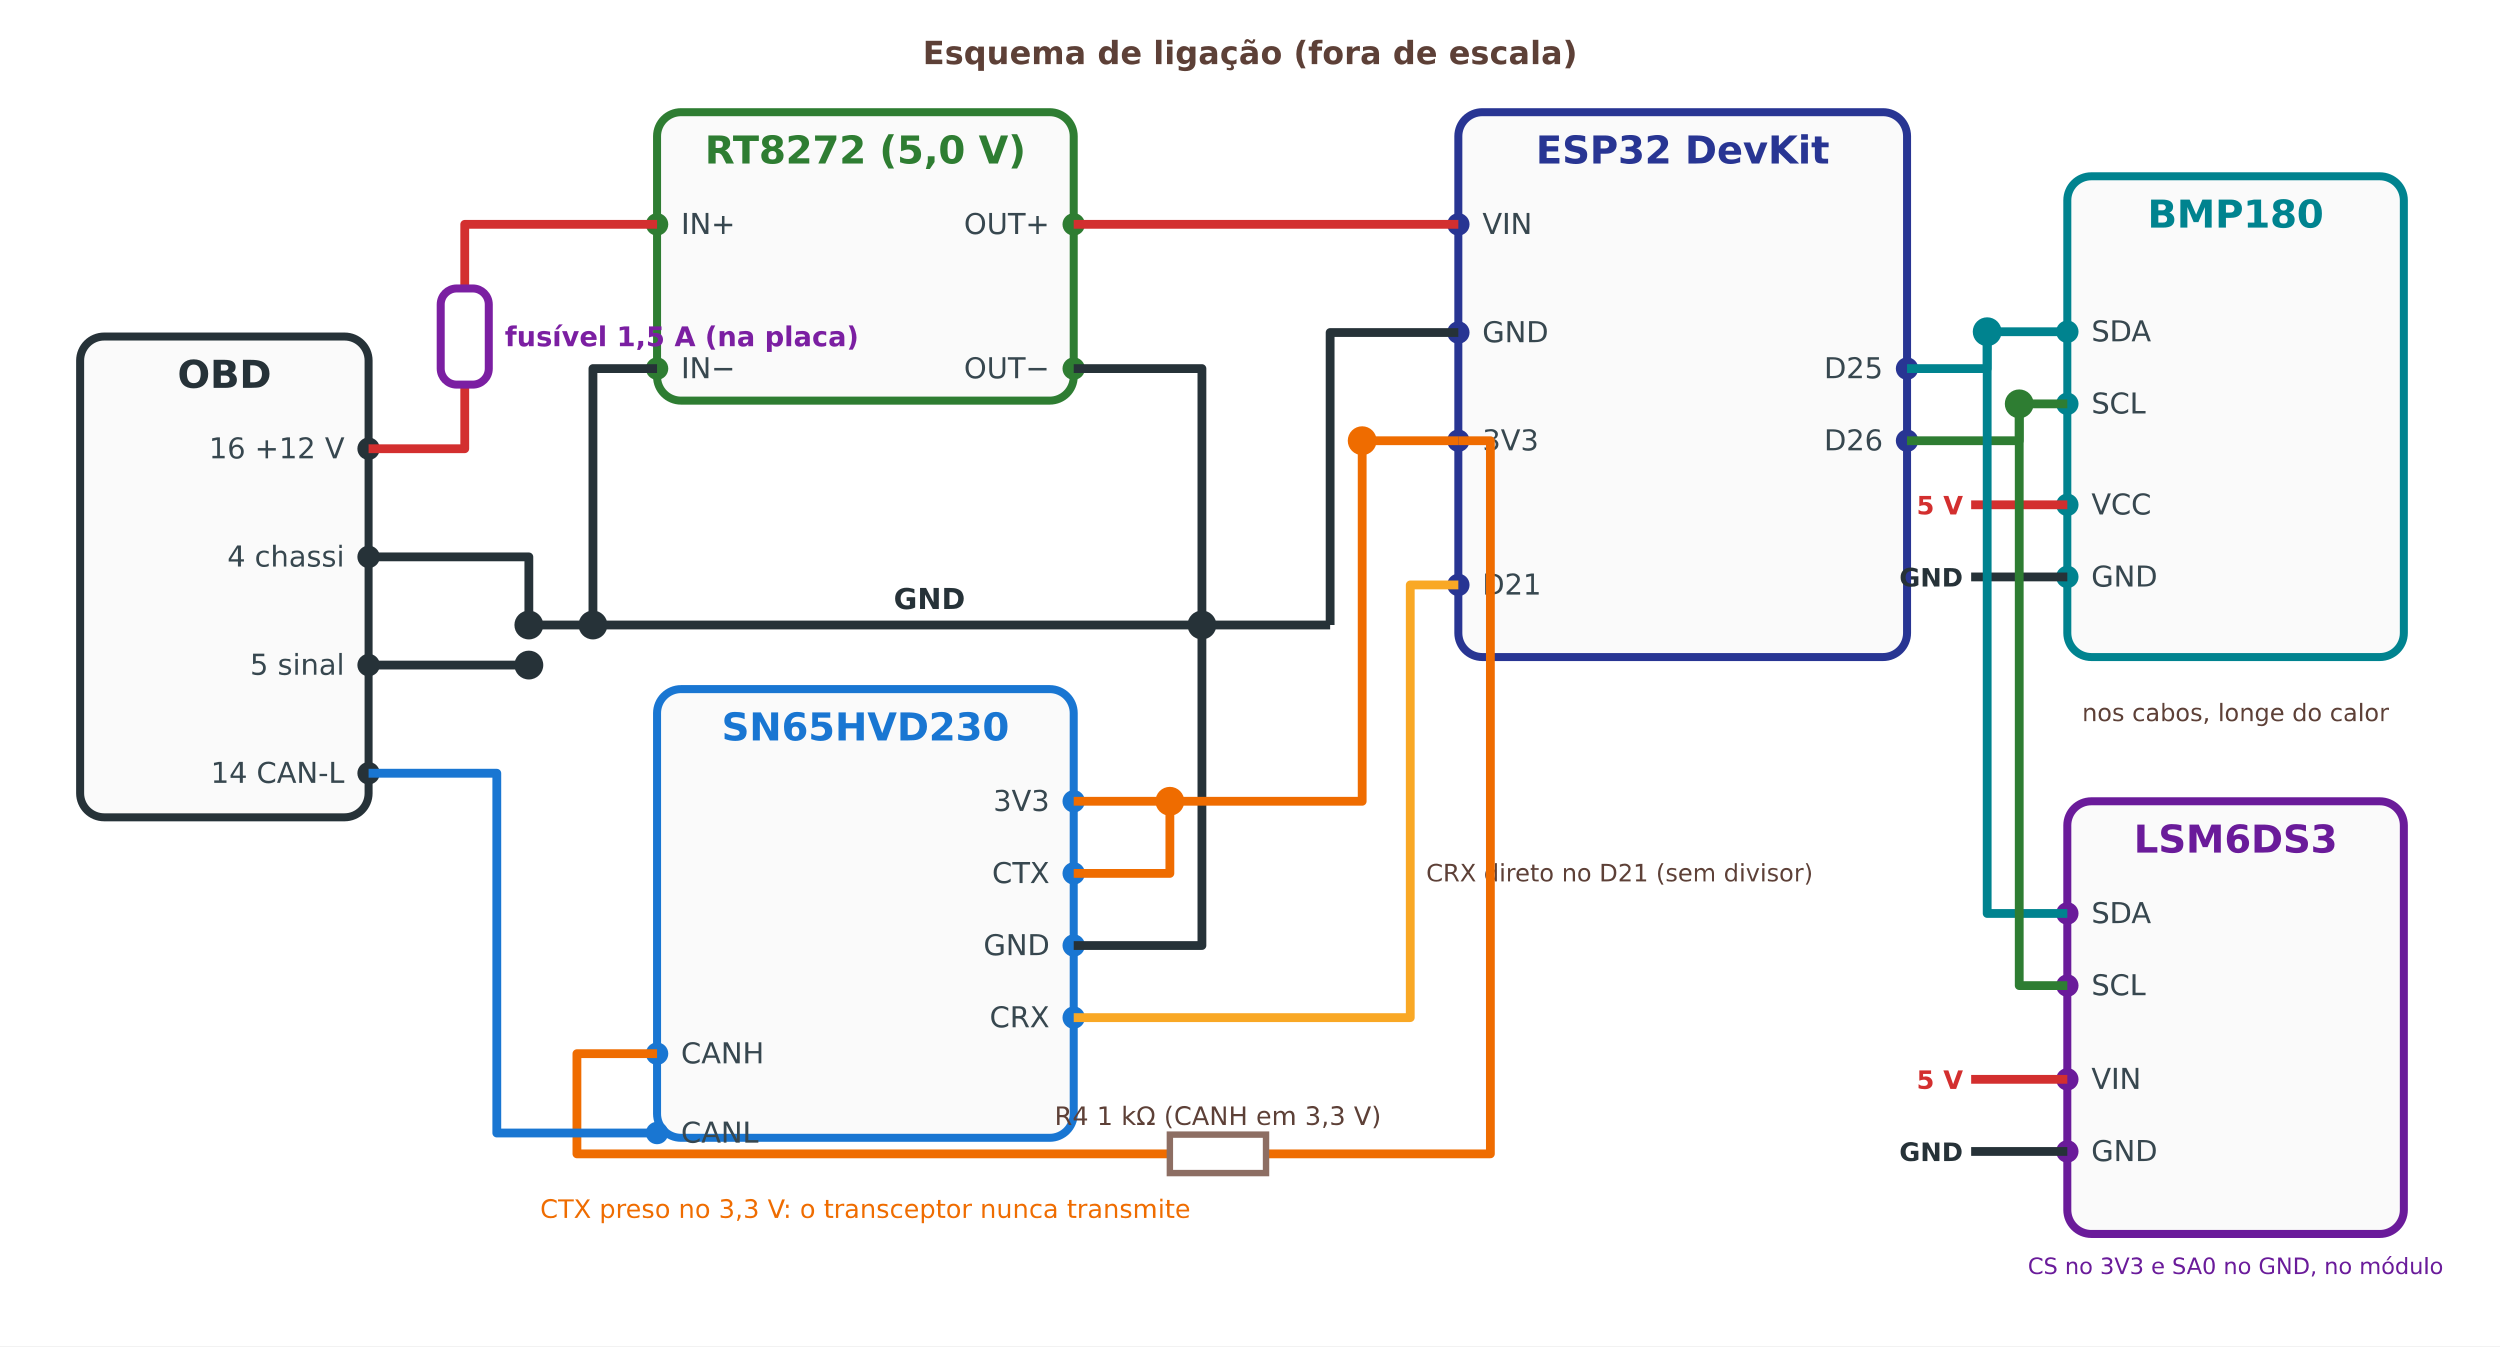
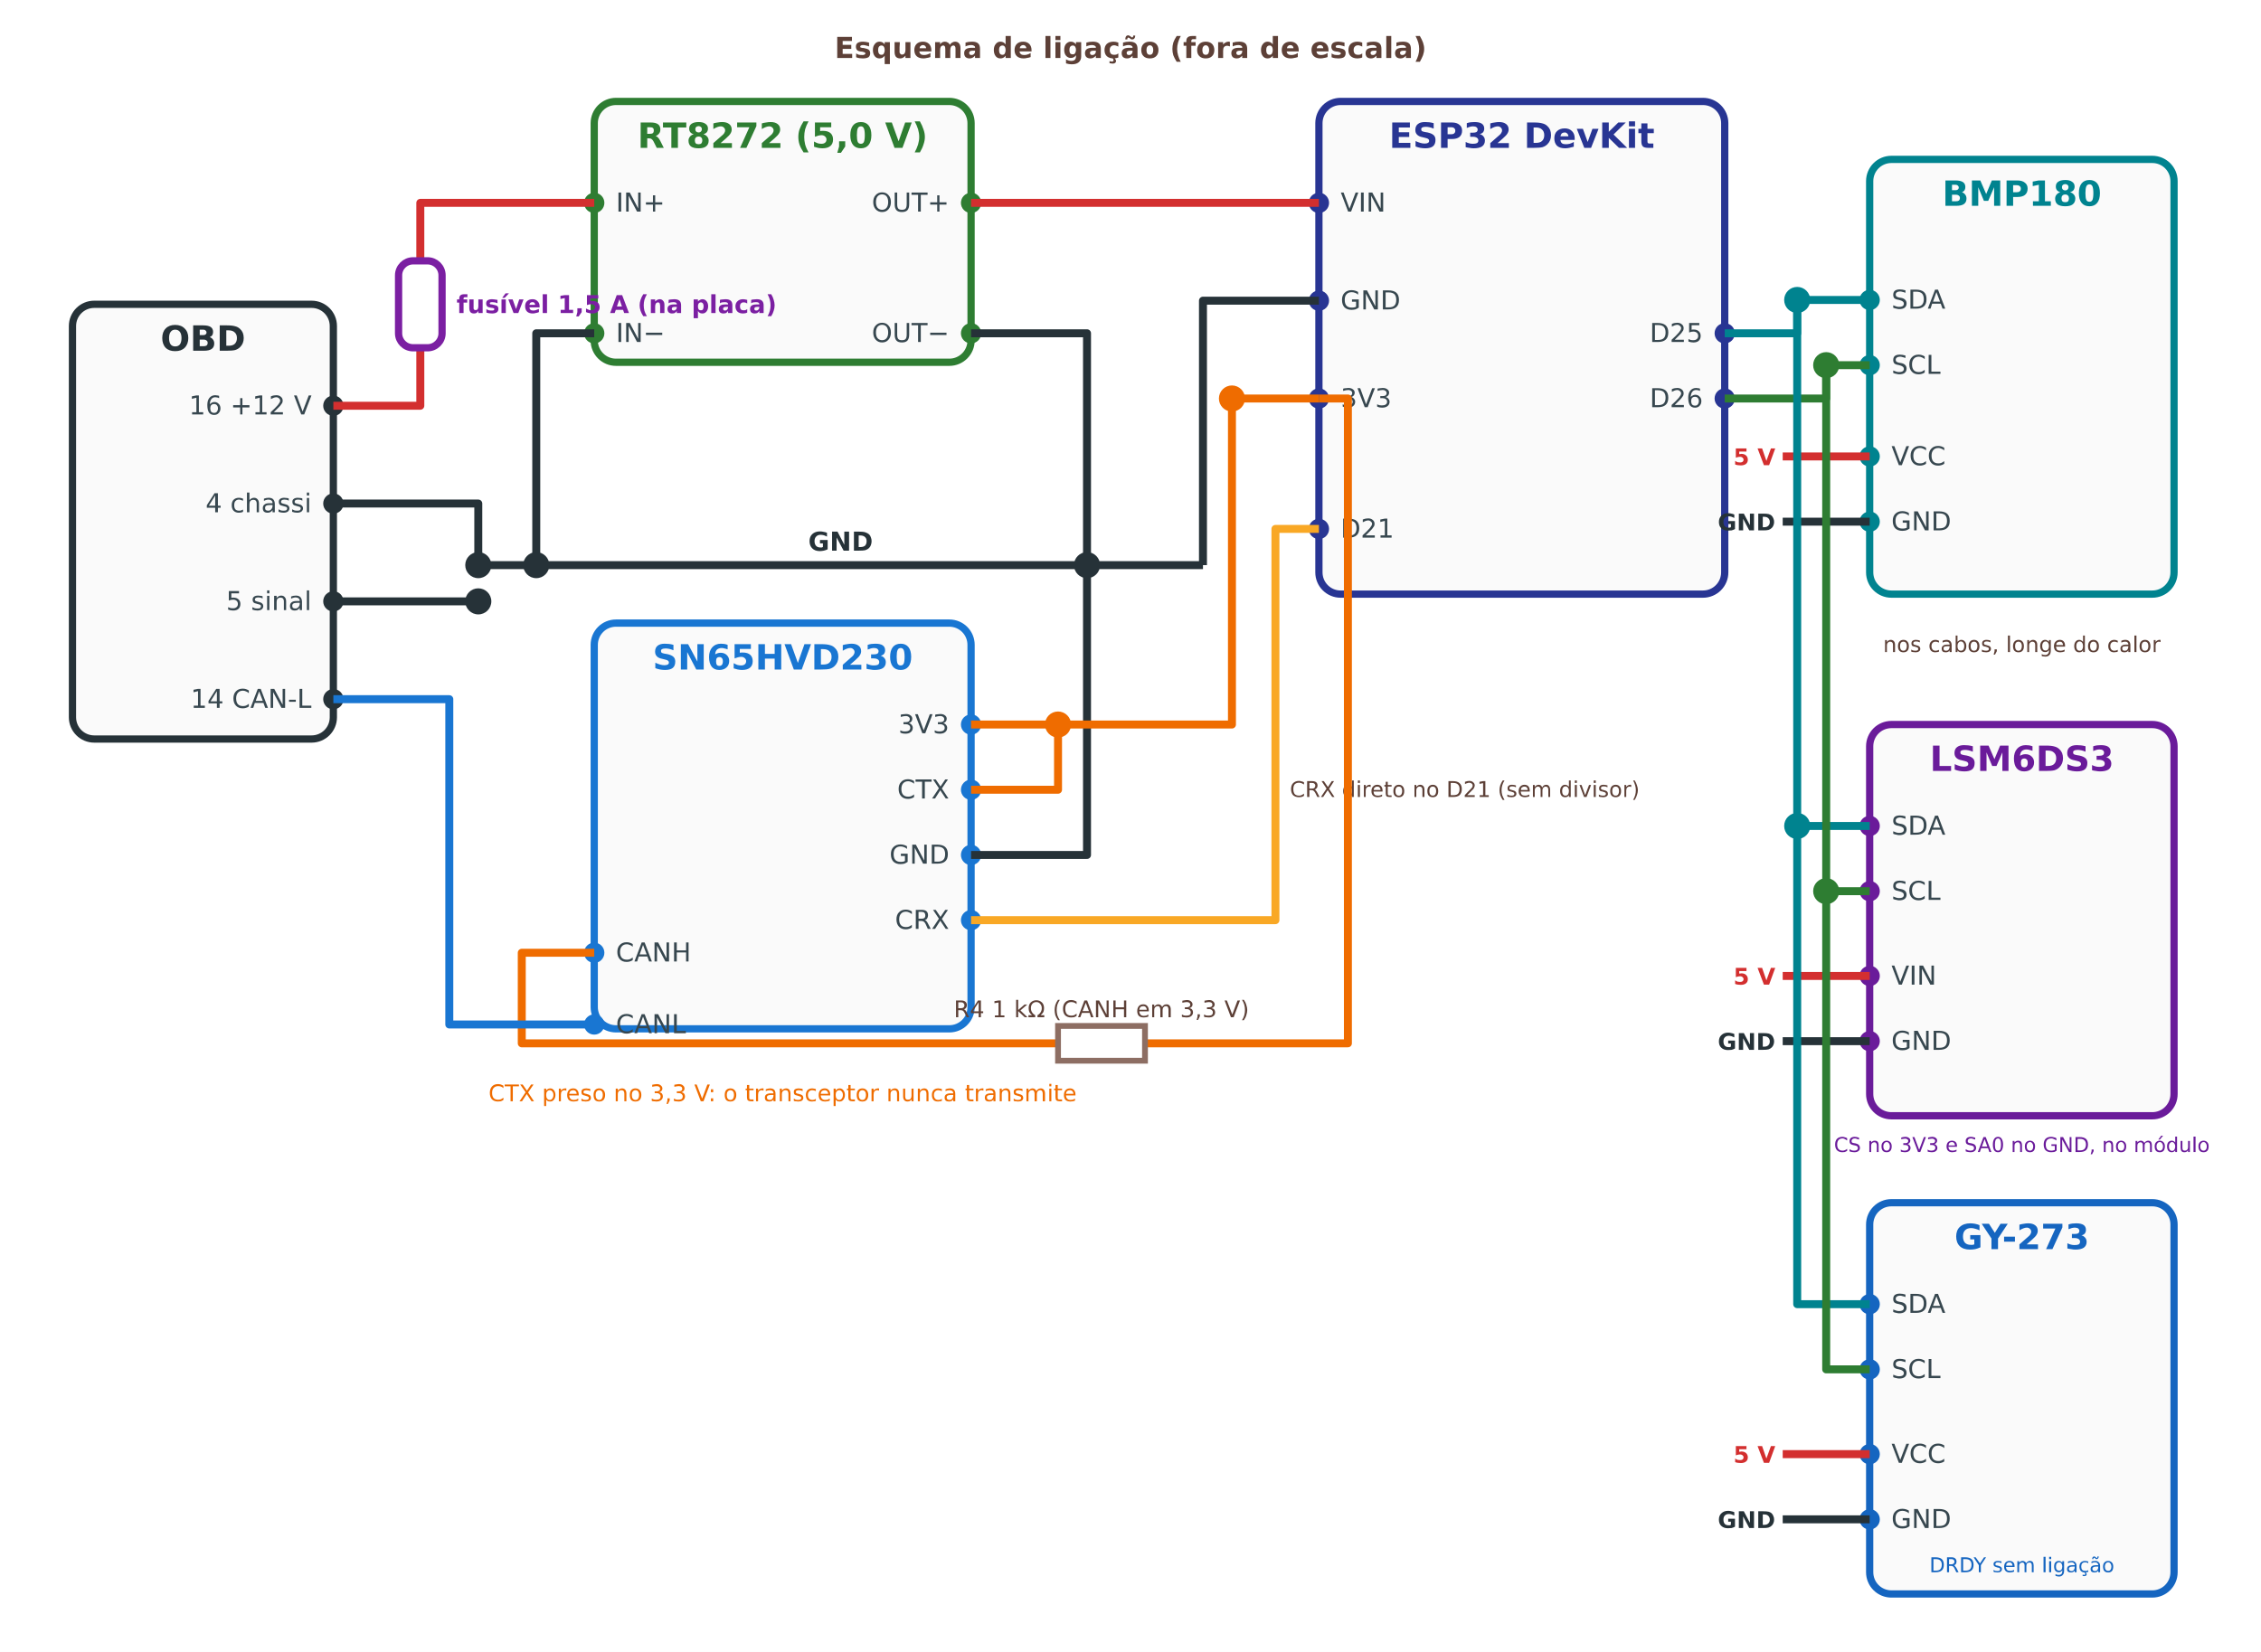
- <svg xmlns="http://www.w3.org/2000/svg" width="249.6mm" height="134.4mm" viewBox="-3 -3 156 84">
-   <rect x="-3" y="-3" width="156" height="84" fill="#fff" />
+ <svg xmlns="http://www.w3.org/2000/svg" width="249.6mm" height="182.4mm" viewBox="-3 -3 156 114">
+   <rect x="-3" y="-3" width="156" height="114" fill="#fff" />
  <rect x="2" y="18" width="18" height="30" rx="1.5" fill="#fafafa" stroke="#263238" stroke-width="0.5" />
  <text x="11.00" y="21.20" font-size="2.4" fill="#263238" text-anchor="middle" font-weight="bold" font-family="DejaVu Sans, Arial, sans-serif">OBD</text>
  <circle cx="20" cy="25.0" r="0.7" fill="#263238" />
  <text x="18.50" y="25.60" font-size="1.8" fill="#37474f" text-anchor="end" font-weight="normal" font-family="DejaVu Sans, Arial, sans-serif">16 +12 V</text>
  <circle cx="20" cy="31.75" r="0.7" fill="#263238" />
  <text x="18.50" y="32.35" font-size="1.8" fill="#37474f" text-anchor="end" font-weight="normal" font-family="DejaVu Sans, Arial, sans-serif">4 chassi</text>
  <circle cx="20" cy="38.5" r="0.7" fill="#263238" />
  <text x="18.50" y="39.10" font-size="1.8" fill="#37474f" text-anchor="end" font-weight="normal" font-family="DejaVu Sans, Arial, sans-serif">5 sinal</text>
  <circle cx="20" cy="45.25" r="0.7" fill="#263238" />
  <text x="18.50" y="45.85" font-size="1.8" fill="#37474f" text-anchor="end" font-weight="normal" font-family="DejaVu Sans, Arial, sans-serif">14 CAN-L</text>
  <rect x="38" y="4" width="26" height="18" rx="1.5" fill="#fafafa" stroke="#2e7d32" stroke-width="0.5" />
  <text x="51.00" y="7.20" font-size="2.4" fill="#2e7d32" text-anchor="middle" font-weight="bold" font-family="DejaVu Sans, Arial, sans-serif">RT8272 (5,0 V)</text>
  <circle cx="38" cy="11.0" r="0.7" fill="#2e7d32" />
  <text x="39.50" y="11.60" font-size="1.8" fill="#37474f" text-anchor="start" font-weight="normal" font-family="DejaVu Sans, Arial, sans-serif">IN+</text>
  <circle cx="38" cy="20.0" r="0.7" fill="#2e7d32" />
  <text x="39.50" y="20.60" font-size="1.8" fill="#37474f" text-anchor="start" font-weight="normal" font-family="DejaVu Sans, Arial, sans-serif">IN−</text>
  <circle cx="64" cy="11.0" r="0.7" fill="#2e7d32" />
  <text x="62.50" y="11.60" font-size="1.8" fill="#37474f" text-anchor="end" font-weight="normal" font-family="DejaVu Sans, Arial, sans-serif">OUT+</text>
  <circle cx="64" cy="20.0" r="0.7" fill="#2e7d32" />
  <text x="62.50" y="20.60" font-size="1.8" fill="#37474f" text-anchor="end" font-weight="normal" font-family="DejaVu Sans, Arial, sans-serif">OUT−</text>
  <rect x="88" y="4" width="28" height="34" rx="1.5" fill="#fafafa" stroke="#283593" stroke-width="0.5" />
  <text x="102.00" y="7.20" font-size="2.4" fill="#283593" text-anchor="middle" font-weight="bold" font-family="DejaVu Sans, Arial, sans-serif">ESP32 DevKit</text>
  <circle cx="88" cy="11.0" r="0.7" fill="#283593" />
  <text x="89.50" y="11.60" font-size="1.8" fill="#37474f" text-anchor="start" font-weight="normal" font-family="DejaVu Sans, Arial, sans-serif">VIN</text>
  <circle cx="88" cy="17.75" r="0.7" fill="#283593" />
  <text x="89.50" y="18.35" font-size="1.8" fill="#37474f" text-anchor="start" font-weight="normal" font-family="DejaVu Sans, Arial, sans-serif">GND</text>
  <circle cx="88" cy="24.5" r="0.7" fill="#283593" />
  <text x="89.50" y="25.10" font-size="1.8" fill="#37474f" text-anchor="start" font-weight="normal" font-family="DejaVu Sans, Arial, sans-serif">3V3</text>
  <circle cx="88" cy="33.5" r="0.7" fill="#283593" />
  <text x="89.50" y="34.10" font-size="1.8" fill="#37474f" text-anchor="start" font-weight="normal" font-family="DejaVu Sans, Arial, sans-serif">D21</text>
  <circle cx="116" cy="20.0" r="0.7" fill="#283593" />
  <text x="114.50" y="20.60" font-size="1.8" fill="#37474f" text-anchor="end" font-weight="normal" font-family="DejaVu Sans, Arial, sans-serif">D25</text>
  <circle cx="116" cy="24.5" r="0.7" fill="#283593" />
  <text x="114.50" y="25.10" font-size="1.8" fill="#37474f" text-anchor="end" font-weight="normal" font-family="DejaVu Sans, Arial, sans-serif">D26</text>
  <rect x="126" y="8" width="21" height="30" rx="1.5" fill="#fafafa" stroke="#00838f" stroke-width="0.5" />
  <text x="136.50" y="11.20" font-size="2.4" fill="#00838f" text-anchor="middle" font-weight="bold" font-family="DejaVu Sans, Arial, sans-serif">BMP180</text>
  <circle cx="126" cy="17.7" r="0.7" fill="#00838f" />
  <text x="127.50" y="18.30" font-size="1.8" fill="#37474f" text-anchor="start" font-weight="normal" font-family="DejaVu Sans, Arial, sans-serif">SDA</text>
  <circle cx="126" cy="22.2" r="0.7" fill="#00838f" />
  <text x="127.50" y="22.80" font-size="1.8" fill="#37474f" text-anchor="start" font-weight="normal" font-family="DejaVu Sans, Arial, sans-serif">SCL</text>
  <circle cx="126" cy="28.5" r="0.7" fill="#00838f" />
  <text x="127.50" y="29.10" font-size="1.8" fill="#37474f" text-anchor="start" font-weight="normal" font-family="DejaVu Sans, Arial, sans-serif">VCC</text>
  <circle cx="126" cy="33.0" r="0.7" fill="#00838f" />
  <text x="127.50" y="33.60" font-size="1.8" fill="#37474f" text-anchor="start" font-weight="normal" font-family="DejaVu Sans, Arial, sans-serif">GND</text>
  <rect x="126" y="47" width="21" height="27" rx="1.5" fill="#fafafa" stroke="#6a1b9a" stroke-width="0.5" />
  <text x="136.50" y="50.20" font-size="2.4" fill="#6a1b9a" text-anchor="middle" font-weight="bold" font-family="DejaVu Sans, Arial, sans-serif">LSM6DS3</text>
  <circle cx="126" cy="54.0" r="0.7" fill="#6a1b9a" />
  <text x="127.50" y="54.60" font-size="1.8" fill="#37474f" text-anchor="start" font-weight="normal" font-family="DejaVu Sans, Arial, sans-serif">SDA</text>
  <circle cx="126" cy="58.5" r="0.7" fill="#6a1b9a" />
  <text x="127.50" y="59.10" font-size="1.8" fill="#37474f" text-anchor="start" font-weight="normal" font-family="DejaVu Sans, Arial, sans-serif">SCL</text>
  <circle cx="126" cy="64.35" r="0.7" fill="#6a1b9a" />
  <text x="127.50" y="64.95" font-size="1.8" fill="#37474f" text-anchor="start" font-weight="normal" font-family="DejaVu Sans, Arial, sans-serif">VIN</text>
  <circle cx="126" cy="68.85" r="0.7" fill="#6a1b9a" />
  <text x="127.50" y="69.45" font-size="1.8" fill="#37474f" text-anchor="start" font-weight="normal" font-family="DejaVu Sans, Arial, sans-serif">GND</text>
+   <rect x="126" y="80" width="21" height="27" rx="1.5" fill="#fafafa" stroke="#1565c0" stroke-width="0.5" />
+   <text x="136.50" y="83.20" font-size="2.4" fill="#1565c0" text-anchor="middle" font-weight="bold" font-family="DejaVu Sans, Arial, sans-serif">GY-273</text>
+   <circle cx="126" cy="87.0" r="0.7" fill="#1565c0" />
+   <text x="127.50" y="87.60" font-size="1.8" fill="#37474f" text-anchor="start" font-weight="normal" font-family="DejaVu Sans, Arial, sans-serif">SDA</text>
+   <circle cx="126" cy="91.5" r="0.7" fill="#1565c0" />
+   <text x="127.50" y="92.10" font-size="1.8" fill="#37474f" text-anchor="start" font-weight="normal" font-family="DejaVu Sans, Arial, sans-serif">SCL</text>
+   <circle cx="126" cy="97.35" r="0.7" fill="#1565c0" />
+   <text x="127.50" y="97.95" font-size="1.8" fill="#37474f" text-anchor="start" font-weight="normal" font-family="DejaVu Sans, Arial, sans-serif">VCC</text>
+   <circle cx="126" cy="101.85" r="0.7" fill="#1565c0" />
+   <text x="127.50" y="102.45" font-size="1.8" fill="#37474f" text-anchor="start" font-weight="normal" font-family="DejaVu Sans, Arial, sans-serif">GND</text>
  <rect x="38" y="40" width="26" height="28" rx="1.5" fill="#fafafa" stroke="#1976d2" stroke-width="0.5" />
  <text x="51.00" y="43.20" font-size="2.4" fill="#1976d2" text-anchor="middle" font-weight="bold" font-family="DejaVu Sans, Arial, sans-serif">SN65HVD230</text>
  <circle cx="64" cy="47.0" r="0.7" fill="#1976d2" />
  <text x="62.50" y="47.60" font-size="1.8" fill="#37474f" text-anchor="end" font-weight="normal" font-family="DejaVu Sans, Arial, sans-serif">3V3</text>
  <circle cx="64" cy="51.5" r="0.7" fill="#1976d2" />
  <text x="62.50" y="52.10" font-size="1.8" fill="#37474f" text-anchor="end" font-weight="normal" font-family="DejaVu Sans, Arial, sans-serif">CTX</text>
  <circle cx="64" cy="56.0" r="0.7" fill="#1976d2" />
  <text x="62.50" y="56.60" font-size="1.8" fill="#37474f" text-anchor="end" font-weight="normal" font-family="DejaVu Sans, Arial, sans-serif">GND</text>
  <circle cx="64" cy="60.5" r="0.7" fill="#1976d2" />
  <text x="62.50" y="61.10" font-size="1.8" fill="#37474f" text-anchor="end" font-weight="normal" font-family="DejaVu Sans, Arial, sans-serif">CRX</text>
  <circle cx="38" cy="62.75" r="0.7" fill="#1976d2" />
  <text x="39.50" y="63.35" font-size="1.8" fill="#37474f" text-anchor="start" font-weight="normal" font-family="DejaVu Sans, Arial, sans-serif">CANH</text>
  <circle cx="38" cy="67.7" r="0.7" fill="#1976d2" />
  <text x="39.50" y="68.30" font-size="1.8" fill="#37474f" text-anchor="start" font-weight="normal" font-family="DejaVu Sans, Arial, sans-serif">CANL</text>
  <path d="M20.00,25.00 L26.00,25.00 L26.00,11.00 L38.00,11.00" fill="none" stroke="#d32f2f" stroke-width="0.55" stroke-linejoin="round" />
  <rect x="24.5" y="15.0" width="3" height="6" rx="1" fill="#fff" stroke="#7b1fa2" stroke-width="0.5" />
  <text x="28.50" y="18.60" font-size="1.7" fill="#7b1fa2" text-anchor="start" font-weight="bold" font-family="DejaVu Sans, Arial, sans-serif">fusível 1,5 A (na placa)</text>
  <path d="M20.00,31.75 L30.00,31.75 L30.00,36.00" fill="none" stroke="#263238" stroke-width="0.55" stroke-linejoin="round" />
  <path d="M20.00,38.50 L30.00,38.50" fill="none" stroke="#263238" stroke-width="0.55" stroke-linejoin="round" />
  <path d="M38.00,20.00 L34.00,20.00 L34.00,36.00" fill="none" stroke="#263238" stroke-width="0.55" stroke-linejoin="round" />
  <path d="M30.00,36.00 L80.00,36.00" fill="none" stroke="#263238" stroke-width="0.55" stroke-linejoin="round" />
  <path d="M64.00,20.00 L72.00,20.00 L72.00,36.00" fill="none" stroke="#263238" stroke-width="0.55" stroke-linejoin="round" />
  <path d="M88.00,17.75 L80.00,17.75 L80.00,36.00" fill="none" stroke="#263238" stroke-width="0.55" stroke-linejoin="round" />
  <path d="M64.00,56.00 L72.00,56.00 L72.00,36.00" fill="none" stroke="#263238" stroke-width="0.55" stroke-linejoin="round" />
  <circle cx="30" cy="38.5" r="0.9" fill="#263238" />
  <circle cx="34" cy="36" r="0.9" fill="#263238" />
  <circle cx="72" cy="36" r="0.9" fill="#263238" />
  <circle cx="30" cy="36" r="0.9" fill="#263238" />
  <text x="55.00" y="35.00" font-size="1.8" fill="#263238" text-anchor="middle" font-weight="bold" font-family="DejaVu Sans, Arial, sans-serif">GND</text>
  <path d="M64.00,11.00 L76.00,11.00 L88.00,11.00" fill="none" stroke="#d32f2f" stroke-width="0.55" stroke-linejoin="round" />
  <path d="M64.00,47.00 L82.00,47.00 L82.00,24.50 L88.00,24.50" fill="none" stroke="#ef6c00" stroke-width="0.55" stroke-linejoin="round" />
  <path d="M64.00,51.50 L70.00,51.50 L70.00,47.00" fill="none" stroke="#ef6c00" stroke-width="0.55" stroke-linejoin="round" />
  <circle cx="70" cy="47.0" r="0.9" fill="#ef6c00" />
  <circle cx="82" cy="24.5" r="0.9" fill="#ef6c00" />
  <text x="51.00" y="73.00" font-size="1.6" fill="#ef6c00" text-anchor="middle" font-weight="normal" font-family="DejaVu Sans, Arial, sans-serif">CTX preso no 3,3 V: o transceptor nunca transmite</text>
  <path d="M64.00,60.50 L85.00,60.50 L85.00,33.50 L88.00,33.50" fill="none" stroke="#f9a825" stroke-width="0.55" stroke-linejoin="round" />
  <text x="86.00" y="52.00" font-size="1.5" fill="#5d4037" text-anchor="start" font-weight="normal" font-family="DejaVu Sans, Arial, sans-serif">CRX direto no D21 (sem divisor)</text>
  <path d="M38.00,62.75 L33.00,62.75 L33.00,69.00 L90.00,69.00 L90.00,24.50 L88.00,24.50" fill="none" stroke="#ef6c00" stroke-width="0.55" stroke-linejoin="round" />
  <rect x="70" y="67.8" width="6" height="2.4" fill="#fff" stroke="#8d6e63" stroke-width="0.4" />
  <text x="73.00" y="67.20" font-size="1.6" fill="#5d4037" text-anchor="middle" font-weight="normal" font-family="DejaVu Sans, Arial, sans-serif">R4 1 kΩ (CANH em 3,3 V)</text>
  <path d="M20.00,45.25 L28.00,45.25 L28.00,67.70 L38.00,67.70" fill="none" stroke="#1976d2" stroke-width="0.55" stroke-linejoin="round" />
  <path d="M116.00,20.00 L121.00,20.00 L121.00,17.70 L126.00,17.70" fill="none" stroke="#00838f" stroke-width="0.55" stroke-linejoin="round" />
  <path d="M116.00,24.50 L123.00,24.50 L123.00,22.20 L126.00,22.20" fill="none" stroke="#2e7d32" stroke-width="0.55" stroke-linejoin="round" />
  <path d="M120.00,28.50 L126.00,28.50" fill="none" stroke="#d32f2f" stroke-width="0.55" stroke-linejoin="round" />
  <text x="119.50" y="29.10" font-size="1.6" fill="#d32f2f" text-anchor="end" font-weight="bold" font-family="DejaVu Sans, Arial, sans-serif">5 V</text>
  <path d="M120.00,33.00 L126.00,33.00" fill="none" stroke="#263238" stroke-width="0.55" stroke-linejoin="round" />
  <text x="119.50" y="33.60" font-size="1.6" fill="#263238" text-anchor="end" font-weight="bold" font-family="DejaVu Sans, Arial, sans-serif">GND</text>
  <path d="M120.00,64.35 L126.00,64.35" fill="none" stroke="#d32f2f" stroke-width="0.55" stroke-linejoin="round" />
  <text x="119.50" y="64.95" font-size="1.6" fill="#d32f2f" text-anchor="end" font-weight="bold" font-family="DejaVu Sans, Arial, sans-serif">5 V</text>
  <path d="M120.00,68.85 L126.00,68.85" fill="none" stroke="#263238" stroke-width="0.55" stroke-linejoin="round" />
  <text x="119.50" y="69.45" font-size="1.6" fill="#263238" text-anchor="end" font-weight="bold" font-family="DejaVu Sans, Arial, sans-serif">GND</text>
+   <path d="M120.00,97.35 L126.00,97.35" fill="none" stroke="#d32f2f" stroke-width="0.55" stroke-linejoin="round" />
+   <text x="119.50" y="97.95" font-size="1.6" fill="#d32f2f" text-anchor="end" font-weight="bold" font-family="DejaVu Sans, Arial, sans-serif">5 V</text>
+   <path d="M120.00,101.85 L126.00,101.85" fill="none" stroke="#263238" stroke-width="0.55" stroke-linejoin="round" />
+   <text x="119.50" y="102.45" font-size="1.6" fill="#263238" text-anchor="end" font-weight="bold" font-family="DejaVu Sans, Arial, sans-serif">GND</text>
  <path d="M121.00,17.70 L121.00,54.00 L126.00,54.00" fill="none" stroke="#00838f" stroke-width="0.55" stroke-linejoin="round" />
  <path d="M123.00,22.20 L123.00,58.50 L126.00,58.50" fill="none" stroke="#2e7d32" stroke-width="0.55" stroke-linejoin="round" />
  <circle cx="121" cy="17.7" r="0.9" fill="#00838f" />
  <circle cx="123" cy="22.2" r="0.9" fill="#2e7d32" />
+   <path d="M121.00,54.00 L121.00,87.00 L126.00,87.00" fill="none" stroke="#00838f" stroke-width="0.55" stroke-linejoin="round" />
+   <path d="M123.00,58.50 L123.00,91.50 L126.00,91.50" fill="none" stroke="#2e7d32" stroke-width="0.55" stroke-linejoin="round" />
+   <circle cx="121" cy="54.0" r="0.9" fill="#00838f" />
+   <circle cx="123" cy="58.5" r="0.9" fill="#2e7d32" />
+   <text x="136.50" y="105.50" font-size="1.4" fill="#1565c0" text-anchor="middle" font-weight="normal" font-family="DejaVu Sans, Arial, sans-serif">DRDY sem ligação</text>
  <text x="136.50" y="42.00" font-size="1.5" fill="#5d4037" text-anchor="middle" font-weight="normal" font-family="DejaVu Sans, Arial, sans-serif">nos cabos, longe do calor</text>
  <text x="136.50" y="76.50" font-size="1.4" fill="#6a1b9a" text-anchor="middle" font-weight="normal" font-family="DejaVu Sans, Arial, sans-serif">CS no 3V3 e SA0 no GND, no módulo</text>
  <text x="75.00" y="1.00" font-size="2.0" fill="#5d4037" text-anchor="middle" font-weight="bold" font-family="DejaVu Sans, Arial, sans-serif">Esquema de ligação (fora de escala)</text>
</svg>
